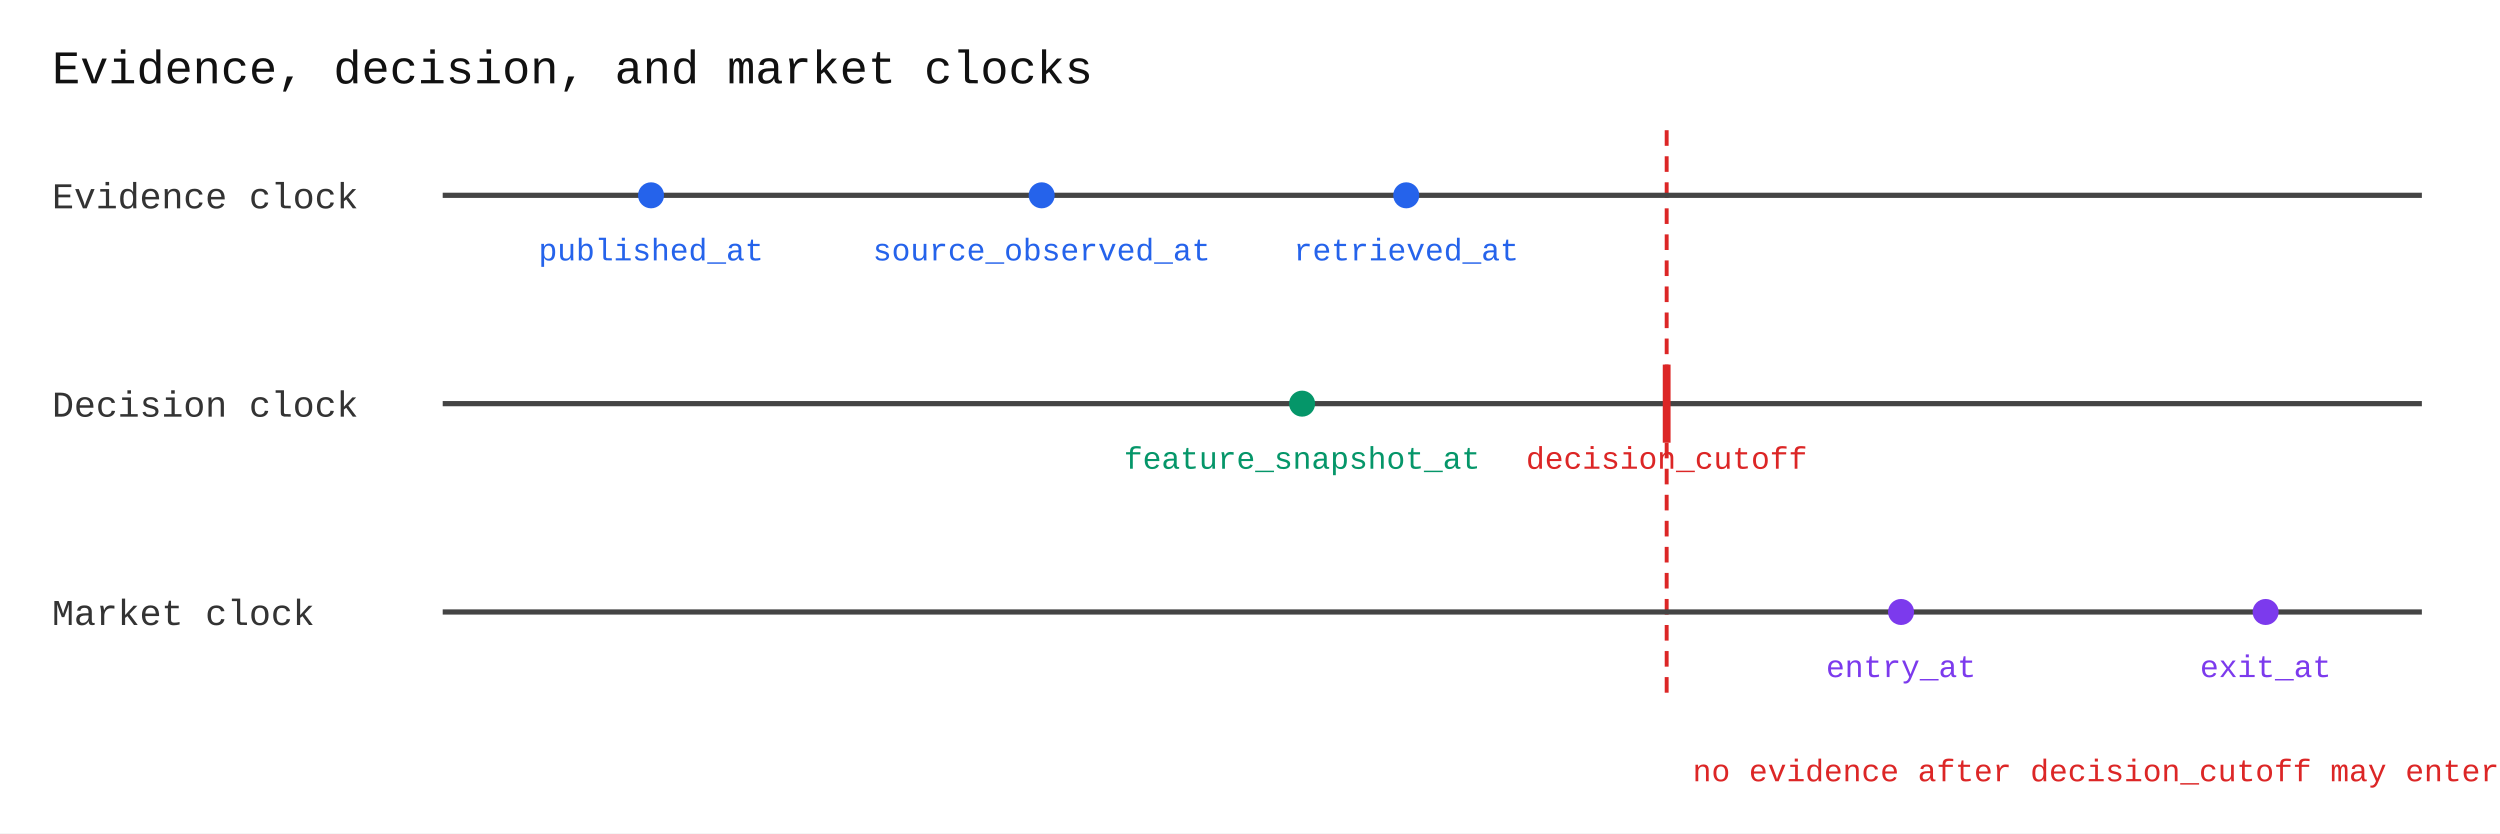
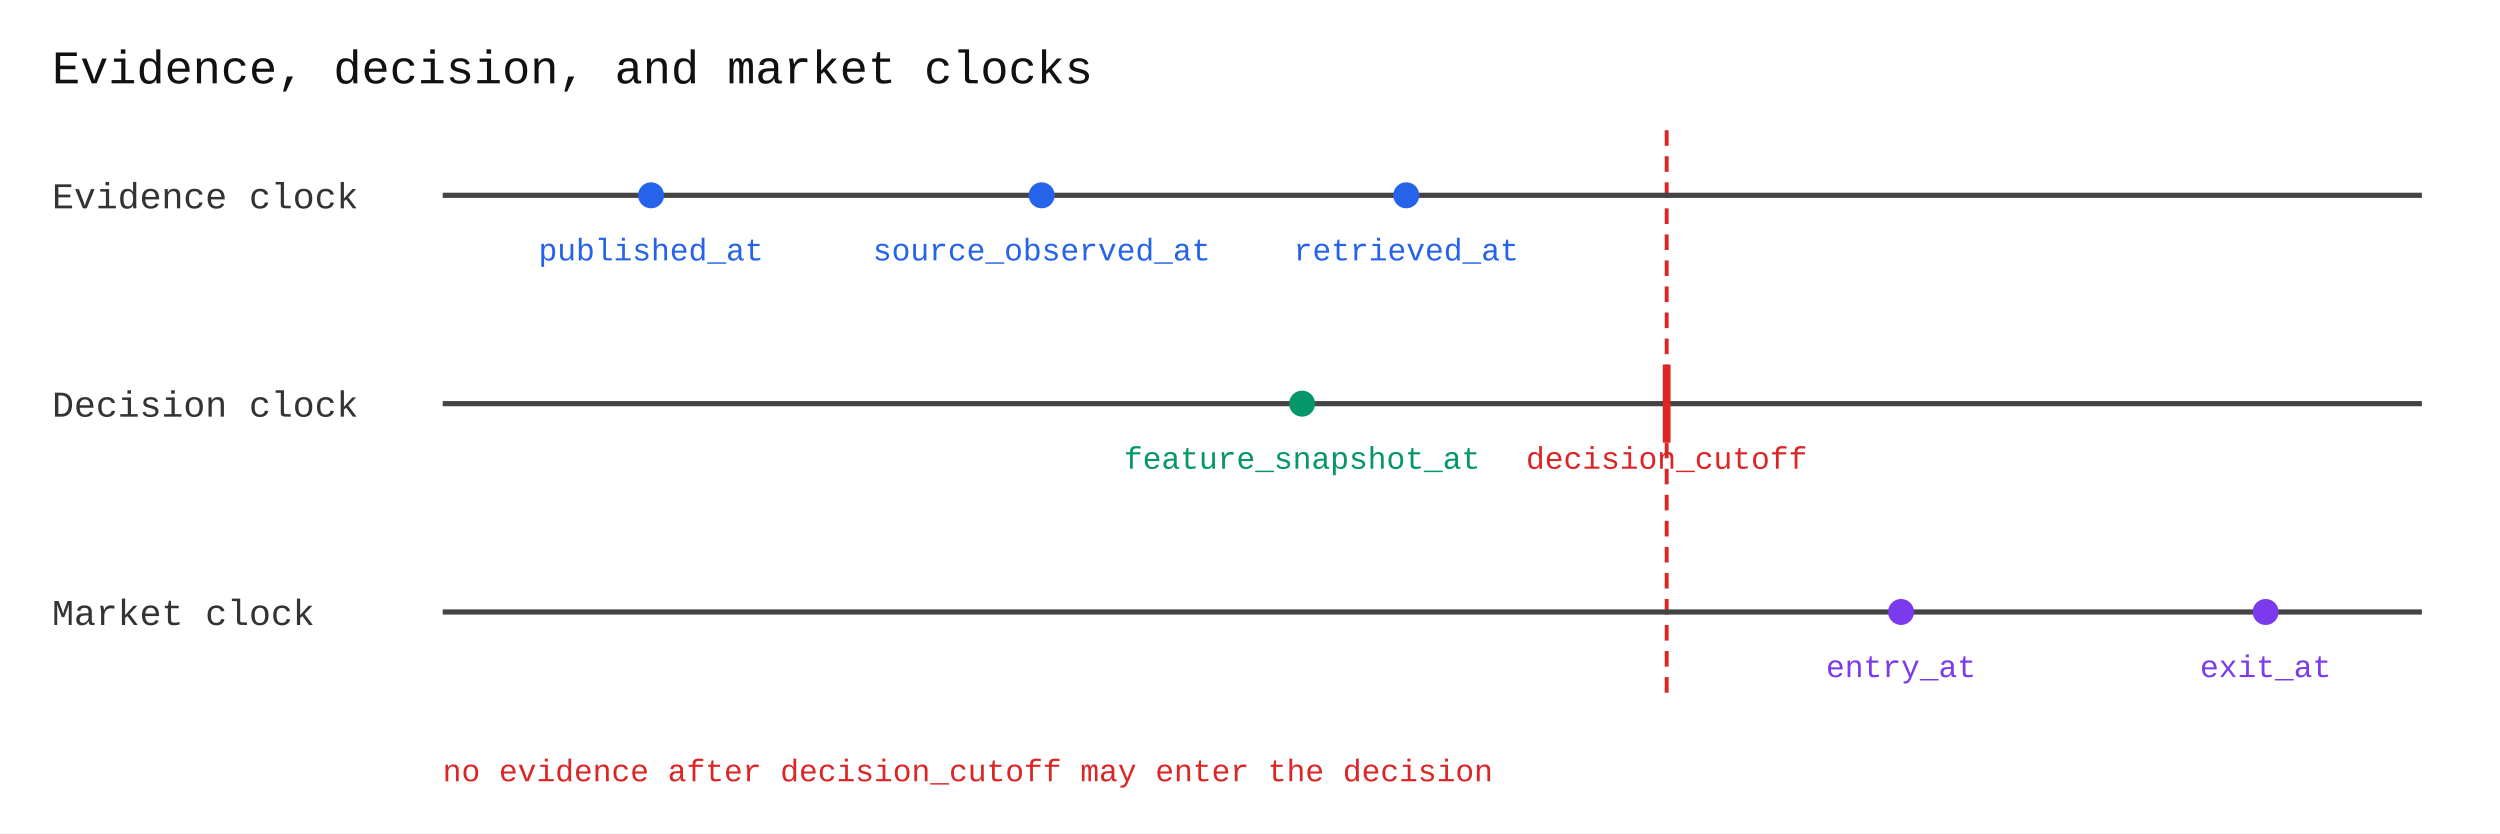
<svg xmlns="http://www.w3.org/2000/svg" width="960" height="320" viewBox="0 0 960 320">
  <rect width="960" height="320" fill="#ffffff" />
  <g font-family="Consolas, 'Courier New', monospace">
    <text x="20" y="32" font-size="18" fill="#111111">Evidence, decision, and market clocks</text>
    <line x1="640" y1="50" x2="640" y2="270" stroke="#dc2626" stroke-width="1.5" stroke-dasharray="6 4" />
    <text x="20" y="80" font-size="14" fill="#333333">Evidence clock</text>
    <line x1="170" y1="75" x2="930" y2="75" stroke="#444444" stroke-width="2" />
    <circle cx="250" cy="75" r="5" fill="#2563eb" />
    <text x="250" y="100" font-size="12" fill="#2563eb" text-anchor="middle">published_at</text>
    <circle cx="400" cy="75" r="5" fill="#2563eb" />
    <text x="400" y="100" font-size="12" fill="#2563eb" text-anchor="middle">source_observed_at</text>
    <circle cx="540" cy="75" r="5" fill="#2563eb" />
    <text x="540" y="100" font-size="12" fill="#2563eb" text-anchor="middle">retrieved_at</text>
    <text x="20" y="160" font-size="14" fill="#333333">Decision clock</text>
    <line x1="170" y1="155" x2="930" y2="155" stroke="#444444" stroke-width="2" />
    <circle cx="500" cy="155" r="5" fill="#059669" />
    <text x="500" y="180" font-size="12" fill="#059669" text-anchor="middle">feature_snapshot_at</text>
    <line x1="640" y1="140" x2="640" y2="170" stroke="#dc2626" stroke-width="3" />
    <text x="640" y="180" font-size="12" fill="#dc2626" text-anchor="middle">decision_cutoff</text>
    <text x="20" y="240" font-size="14" fill="#333333">Market clock</text>
    <line x1="170" y1="235" x2="930" y2="235" stroke="#444444" stroke-width="2" />
    <circle cx="730" cy="235" r="5" fill="#7c3aed" />
    <text x="730" y="260" font-size="12" fill="#7c3aed" text-anchor="middle">entry_at</text>
    <circle cx="870" cy="235" r="5" fill="#7c3aed" />
    <text x="870" y="260" font-size="12" fill="#7c3aed" text-anchor="middle">exit_at</text>
-     <text x="650" y="300" font-size="12" fill="#dc2626">no evidence after decision_cutoff may enter the decision</text>
+     <text x="170" y="300" font-size="12" fill="#dc2626">no evidence after decision_cutoff may enter the decision</text>
  </g>
</svg>
